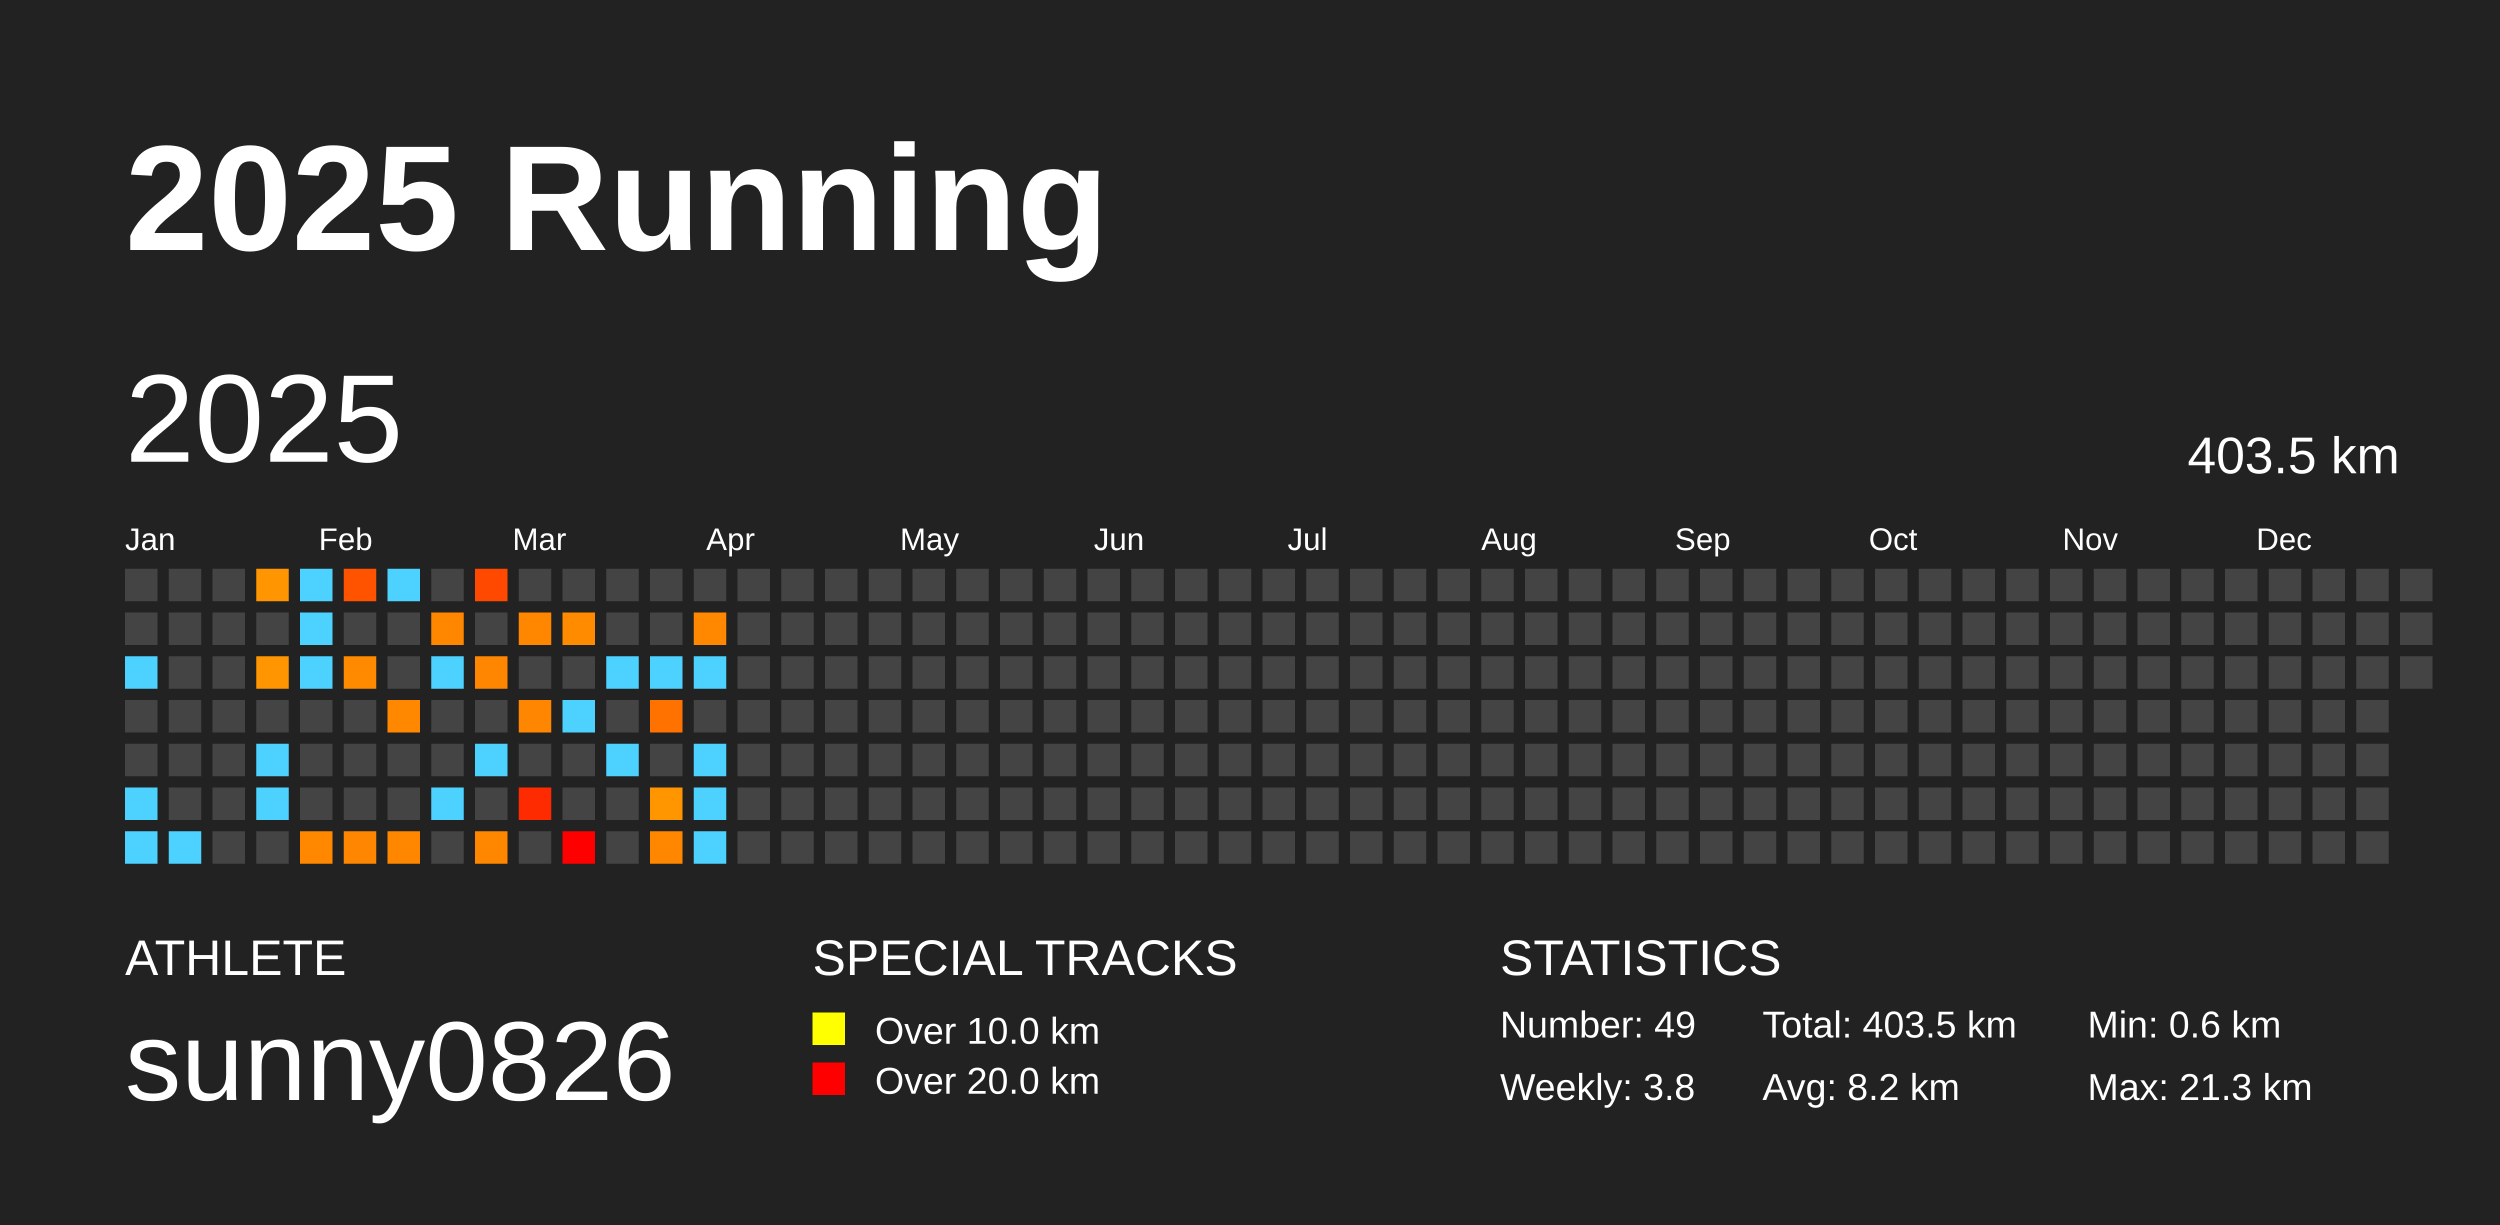
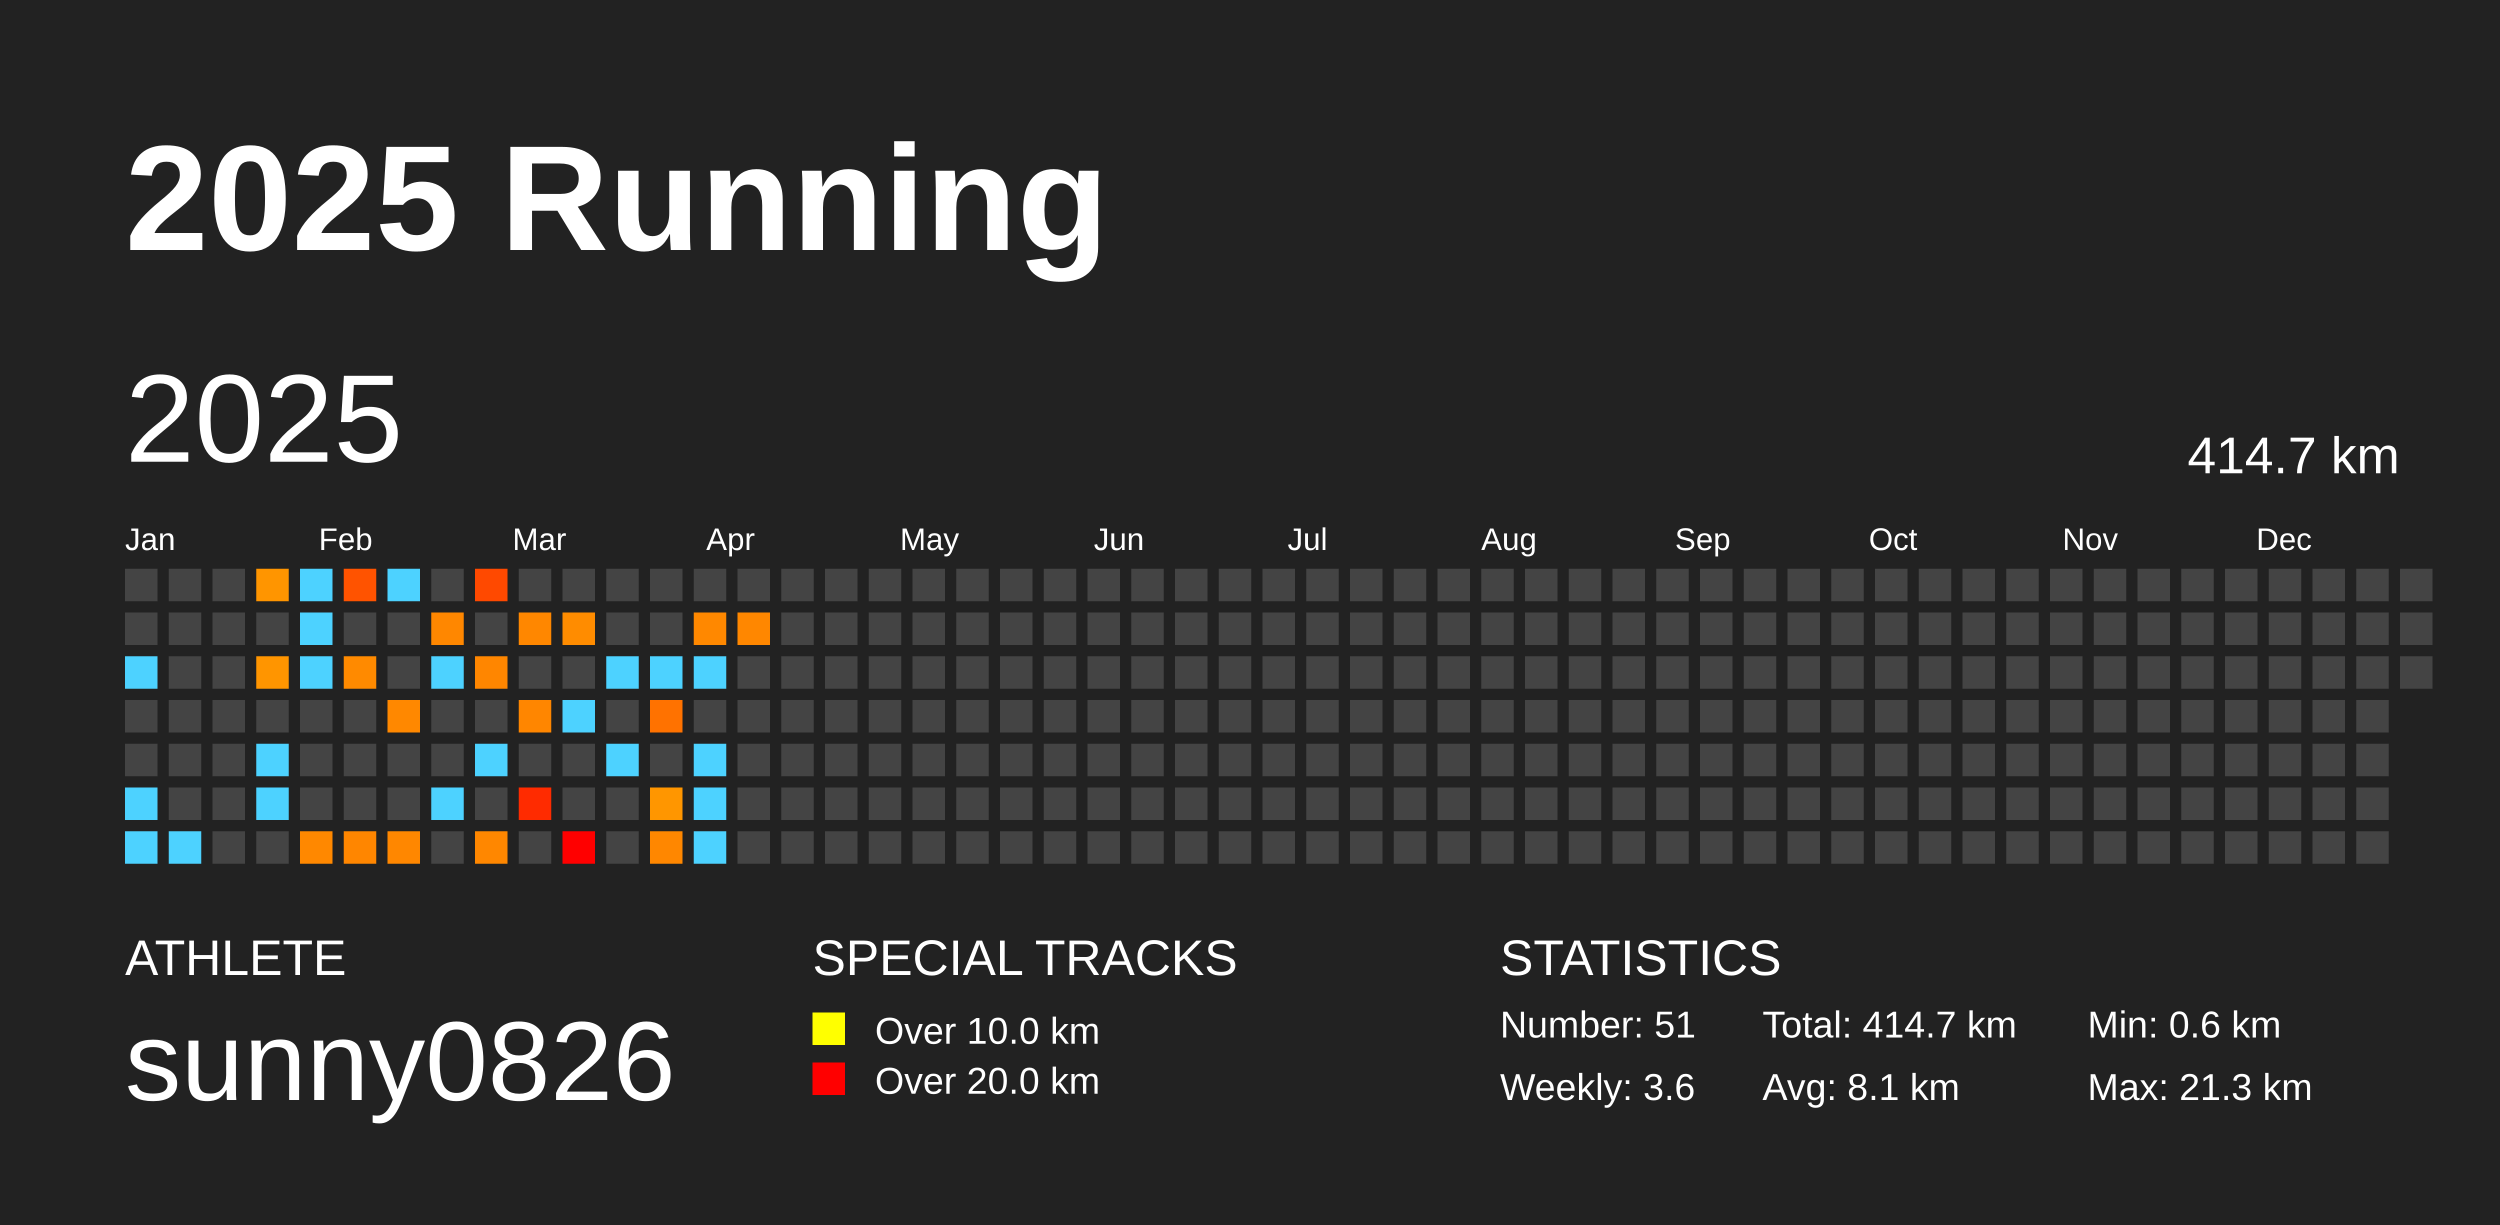
<svg xmlns="http://www.w3.org/2000/svg" baseProfile="full" height="98mm" version="1.1" viewBox="0,0,200,98" width="200mm">
  <defs />
  <rect fill="#222222" height="98" width="200" x="0" y="0" />
  <text fill="#FFFFFF" style="font-size:12px; font-family:Arial; font-weight:bold;" x="10" y="20">2025 Running</text>
  <text fill="#FFFFFF" style="font-size:4px; font-family:Arial" x="10" y="78">ATHLETE</text>
  <text fill="#FFFFFF" style="font-size:9px; font-family:Arial" x="10" y="88">sunny0826</text>
  <text fill="#FFFFFF" style="font-size:4px; font-family:Arial" x="65" y="78">SPECIAL TRACKS</text>
  <rect fill="yellow" height="2.6" width="2.6" x="65" y="81" />
  <text fill="#FFFFFF" style="font-size:3px; font-family:Arial" x="70" y="83.5">Over 10.0 km</text>
  <rect fill="red" height="2.6" width="2.6" x="65" y="85" />
  <text fill="#FFFFFF" style="font-size:3px; font-family:Arial" x="70" y="87.5">Over 20.0 km</text>
  <text fill="#FFFFFF" style="font-size:4px; font-family:Arial" x="120" y="78">STATISTICS</text>
-   <text fill="#FFFFFF" style="font-size:3px; font-family:Arial" x="120" y="83">Number: 49</text>
-   <text fill="#FFFFFF" style="font-size:3px; font-family:Arial" x="120" y="88">Weekly: 3.8</text>
-   <text fill="#FFFFFF" style="font-size:3px; font-family:Arial" x="141" y="83">Total: 403.5 km</text>
-   <text fill="#FFFFFF" style="font-size:3px; font-family:Arial" x="141" y="88">Avg: 8.2 km</text>
+   <text fill="#FFFFFF" style="font-size:3px; font-family:Arial" x="120" y="83">Number: 51</text>
+   <text fill="#FFFFFF" style="font-size:3px; font-family:Arial" x="120" y="88">Weekly: 3.6</text>
+   <text fill="#FFFFFF" style="font-size:3px; font-family:Arial" x="141" y="83">Total: 414.7 km</text>
+   <text fill="#FFFFFF" style="font-size:3px; font-family:Arial" x="141" y="88">Avg: 8.1 km</text>
  <text fill="#FFFFFF" style="font-size:3px; font-family:Arial" x="167" y="83">Min: 0.6 km</text>
  <text fill="#FFFFFF" style="font-size:3px; font-family:Arial" x="167" y="88">Max: 21.3 km</text>
  <text dominant-baseline="hanging" fill="#FFFFFF" style="font-size:10.0px; font-family:Arial;" x="10" y="30">2025</text>
-   <text dominant-baseline="hanging" fill="#FFFFFF" style="font-size:4.125px; font-family:Arial;" x="175" y="35">403.5 km</text>
+   <text dominant-baseline="hanging" fill="#FFFFFF" style="font-size:4.125px; font-family:Arial;" x="175" y="35">414.7 km</text>
  <text fill="#FFFFFF" style="font-size:2.5px; font-family:Arial" x="10.0" y="44">Jan</text>
  <text fill="#FFFFFF" style="font-size:2.5px; font-family:Arial" x="25.5" y="44">Feb</text>
  <text fill="#FFFFFF" style="font-size:2.5px; font-family:Arial" x="41.0" y="44">Mar</text>
  <text fill="#FFFFFF" style="font-size:2.5px; font-family:Arial" x="56.5" y="44">Apr</text>
  <text fill="#FFFFFF" style="font-size:2.5px; font-family:Arial" x="72.0" y="44">May</text>
  <text fill="#FFFFFF" style="font-size:2.5px; font-family:Arial" x="87.5" y="44">Jun</text>
  <text fill="#FFFFFF" style="font-size:2.5px; font-family:Arial" x="103.0" y="44">Jul</text>
  <text fill="#FFFFFF" style="font-size:2.5px; font-family:Arial" x="118.5" y="44">Aug</text>
  <text fill="#FFFFFF" style="font-size:2.5px; font-family:Arial" x="134.0" y="44">Sep</text>
  <text fill="#FFFFFF" style="font-size:2.5px; font-family:Arial" x="149.5" y="44">Oct</text>
  <text fill="#FFFFFF" style="font-size:2.5px; font-family:Arial" x="165.0" y="44">Nov</text>
  <text fill="#FFFFFF" style="font-size:2.5px; font-family:Arial" x="180.5" y="44">Dec</text>
  <rect fill="#444444" height="2.6" width="2.6" x="10.0" y="45.5" />
  <rect fill="#444444" height="2.6" width="2.6" x="10.0" y="49.0" />
  <rect fill="#4dd2ff" height="2.6" width="2.6" x="10.0" y="52.5" />
  <rect fill="#444444" height="2.6" width="2.6" x="10.0" y="56.0" />
  <rect fill="#444444" height="2.6" width="2.6" x="10.0" y="59.5" />
  <rect fill="#4dd2ff" height="2.6" width="2.6" x="10.0" y="63.0" />
  <rect fill="#4dd2ff" height="2.6" width="2.6" x="10.0" y="66.5" />
  <rect fill="#444444" height="2.6" width="2.6" x="13.5" y="45.5" />
  <rect fill="#444444" height="2.6" width="2.6" x="13.5" y="49.0" />
  <rect fill="#444444" height="2.6" width="2.6" x="13.5" y="52.5" />
  <rect fill="#444444" height="2.6" width="2.6" x="13.5" y="56.0" />
  <rect fill="#444444" height="2.6" width="2.6" x="13.5" y="59.5" />
  <rect fill="#444444" height="2.6" width="2.6" x="13.5" y="63.0" />
  <rect fill="#4dd2ff" height="2.6" width="2.6" x="13.5" y="66.5" />
  <rect fill="#444444" height="2.6" width="2.6" x="17.0" y="45.5" />
  <rect fill="#444444" height="2.6" width="2.6" x="17.0" y="49.0" />
  <rect fill="#444444" height="2.6" width="2.6" x="17.0" y="52.5" />
  <rect fill="#444444" height="2.6" width="2.6" x="17.0" y="56.0" />
  <rect fill="#444444" height="2.6" width="2.6" x="17.0" y="59.5" />
  <rect fill="#444444" height="2.6" width="2.6" x="17.0" y="63.0" />
  <rect fill="#444444" height="2.6" width="2.6" x="17.0" y="66.5" />
  <rect fill="#ff9500" height="2.6" width="2.6" x="20.5" y="45.5" />
  <rect fill="#444444" height="2.6" width="2.6" x="20.5" y="49.0" />
  <rect fill="#ff9500" height="2.6" width="2.6" x="20.5" y="52.5" />
  <rect fill="#444444" height="2.6" width="2.6" x="20.5" y="56.0" />
  <rect fill="#4dd2ff" height="2.6" width="2.6" x="20.5" y="59.5" />
  <rect fill="#4dd2ff" height="2.6" width="2.6" x="20.5" y="63.0" />
  <rect fill="#444444" height="2.6" width="2.6" x="20.5" y="66.5" />
  <rect fill="#4dd2ff" height="2.6" width="2.6" x="24.0" y="45.5" />
  <rect fill="#4dd2ff" height="2.6" width="2.6" x="24.0" y="49.0" />
  <rect fill="#4dd2ff" height="2.6" width="2.6" x="24.0" y="52.5" />
  <rect fill="#444444" height="2.6" width="2.6" x="24.0" y="56.0" />
  <rect fill="#444444" height="2.6" width="2.6" x="24.0" y="59.5" />
  <rect fill="#444444" height="2.6" width="2.6" x="24.0" y="63.0" />
  <rect fill="#ff8800" height="2.6" width="2.6" x="24.0" y="66.5" />
  <rect fill="#ff5300" height="2.6" width="2.6" x="27.5" y="45.5" />
  <rect fill="#444444" height="2.6" width="2.6" x="27.5" y="49.0" />
  <rect fill="#ff8a00" height="2.6" width="2.6" x="27.5" y="52.5" />
  <rect fill="#444444" height="2.6" width="2.6" x="27.5" y="56.0" />
  <rect fill="#444444" height="2.6" width="2.6" x="27.5" y="59.5" />
  <rect fill="#444444" height="2.6" width="2.6" x="27.5" y="63.0" />
  <rect fill="#ff8600" height="2.6" width="2.6" x="27.5" y="66.5" />
  <rect fill="#4dd2ff" height="2.6" width="2.6" x="31.0" y="45.5" />
  <rect fill="#444444" height="2.6" width="2.6" x="31.0" y="49.0" />
  <rect fill="#444444" height="2.6" width="2.6" x="31.0" y="52.5" />
  <rect fill="#ff8800" height="2.6" width="2.6" x="31.0" y="56.0" />
  <rect fill="#444444" height="2.6" width="2.6" x="31.0" y="59.5" />
  <rect fill="#444444" height="2.6" width="2.6" x="31.0" y="63.0" />
  <rect fill="#ff8700" height="2.6" width="2.6" x="31.0" y="66.5" />
  <rect fill="#444444" height="2.6" width="2.6" x="34.5" y="45.5" />
  <rect fill="#ff8700" height="2.6" width="2.6" x="34.5" y="49.0" />
  <rect fill="#4dd2ff" height="2.6" width="2.6" x="34.5" y="52.5" />
  <rect fill="#444444" height="2.6" width="2.6" x="34.5" y="56.0" />
  <rect fill="#444444" height="2.6" width="2.6" x="34.5" y="59.5" />
  <rect fill="#4dd2ff" height="2.6" width="2.6" x="34.5" y="63.0" />
  <rect fill="#444444" height="2.6" width="2.6" x="34.5" y="66.5" />
  <rect fill="#ff4900" height="2.6" width="2.6" x="38.0" y="45.5" />
  <rect fill="#444444" height="2.6" width="2.6" x="38.0" y="49.0" />
  <rect fill="#ff8600" height="2.6" width="2.6" x="38.0" y="52.5" />
  <rect fill="#444444" height="2.6" width="2.6" x="38.0" y="56.0" />
  <rect fill="#4dd2ff" height="2.6" width="2.6" x="38.0" y="59.5" />
  <rect fill="#444444" height="2.6" width="2.6" x="38.0" y="63.0" />
  <rect fill="#ff8700" height="2.6" width="2.6" x="38.0" y="66.5" />
  <rect fill="#444444" height="2.6" width="2.6" x="41.5" y="45.5" />
  <rect fill="#ff8700" height="2.6" width="2.6" x="41.5" y="49.0" />
  <rect fill="#444444" height="2.6" width="2.6" x="41.5" y="52.5" />
  <rect fill="#ff8600" height="2.6" width="2.6" x="41.5" y="56.0" />
  <rect fill="#444444" height="2.6" width="2.6" x="41.5" y="59.5" />
  <rect fill="#ff2b00" height="2.6" width="2.6" x="41.5" y="63.0" />
  <rect fill="#444444" height="2.6" width="2.6" x="41.5" y="66.5" />
  <rect fill="#444444" height="2.6" width="2.6" x="45.0" y="45.5" />
  <rect fill="#ff8c00" height="2.6" width="2.6" x="45.0" y="49.0" />
  <rect fill="#444444" height="2.6" width="2.6" x="45.0" y="52.5" />
  <rect fill="#4dd2ff" height="2.6" width="2.6" x="45.0" y="56.0" />
  <rect fill="#444444" height="2.6" width="2.6" x="45.0" y="59.5" />
  <rect fill="#444444" height="2.6" width="2.6" x="45.0" y="63.0" />
  <rect fill="red" height="2.6" width="2.6" x="45.0" y="66.5" />
  <rect fill="#444444" height="2.6" width="2.6" x="48.5" y="45.5" />
  <rect fill="#444444" height="2.6" width="2.6" x="48.5" y="49.0" />
  <rect fill="#4dd2ff" height="2.6" width="2.6" x="48.5" y="52.5" />
  <rect fill="#444444" height="2.6" width="2.6" x="48.5" y="56.0" />
  <rect fill="#4dd2ff" height="2.6" width="2.6" x="48.5" y="59.5" />
  <rect fill="#444444" height="2.6" width="2.6" x="48.5" y="63.0" />
  <rect fill="#444444" height="2.6" width="2.6" x="48.5" y="66.5" />
  <rect fill="#444444" height="2.6" width="2.6" x="52.0" y="45.5" />
  <rect fill="#444444" height="2.6" width="2.6" x="52.0" y="49.0" />
  <rect fill="#4dd2ff" height="2.6" width="2.6" x="52.0" y="52.5" />
  <rect fill="#ff7200" height="2.6" width="2.6" x="52.0" y="56.0" />
  <rect fill="#444444" height="2.6" width="2.6" x="52.0" y="59.5" />
  <rect fill="#ff9600" height="2.6" width="2.6" x="52.0" y="63.0" />
  <rect fill="#ff8700" height="2.6" width="2.6" x="52.0" y="66.5" />
  <rect fill="#444444" height="2.6" width="2.6" x="55.5" y="45.5" />
  <rect fill="#ff8800" height="2.6" width="2.6" x="55.5" y="49.0" />
  <rect fill="#4dd2ff" height="2.6" width="2.6" x="55.5" y="52.5" />
  <rect fill="#444444" height="2.6" width="2.6" x="55.5" y="56.0" />
  <rect fill="#4dd2ff" height="2.6" width="2.6" x="55.5" y="59.5" />
  <rect fill="#4dd2ff" height="2.6" width="2.6" x="55.5" y="63.0" />
  <rect fill="#4dd2ff" height="2.6" width="2.6" x="55.5" y="66.5" />
  <rect fill="#444444" height="2.6" width="2.6" x="59.0" y="45.5" />
-   <rect fill="#444444" height="2.6" width="2.6" x="59.0" y="49.0" />
+   <rect fill="#ff8700" height="2.6" width="2.6" x="59.0" y="49.0" />
  <rect fill="#444444" height="2.6" width="2.6" x="59.0" y="52.5" />
  <rect fill="#444444" height="2.6" width="2.6" x="59.0" y="56.0" />
  <rect fill="#444444" height="2.6" width="2.6" x="59.0" y="59.5" />
  <rect fill="#444444" height="2.6" width="2.6" x="59.0" y="63.0" />
  <rect fill="#444444" height="2.6" width="2.6" x="59.0" y="66.5" />
  <rect fill="#444444" height="2.6" width="2.6" x="62.5" y="45.5" />
  <rect fill="#444444" height="2.6" width="2.6" x="62.5" y="49.0" />
  <rect fill="#444444" height="2.6" width="2.6" x="62.5" y="52.5" />
  <rect fill="#444444" height="2.6" width="2.6" x="62.5" y="56.0" />
  <rect fill="#444444" height="2.6" width="2.6" x="62.5" y="59.5" />
  <rect fill="#444444" height="2.6" width="2.6" x="62.5" y="63.0" />
  <rect fill="#444444" height="2.6" width="2.6" x="62.5" y="66.5" />
  <rect fill="#444444" height="2.6" width="2.6" x="66.0" y="45.5" />
  <rect fill="#444444" height="2.6" width="2.6" x="66.0" y="49.0" />
  <rect fill="#444444" height="2.6" width="2.6" x="66.0" y="52.5" />
  <rect fill="#444444" height="2.6" width="2.6" x="66.0" y="56.0" />
  <rect fill="#444444" height="2.6" width="2.6" x="66.0" y="59.5" />
  <rect fill="#444444" height="2.6" width="2.6" x="66.0" y="63.0" />
  <rect fill="#444444" height="2.6" width="2.6" x="66.0" y="66.5" />
  <rect fill="#444444" height="2.6" width="2.6" x="69.5" y="45.5" />
  <rect fill="#444444" height="2.6" width="2.6" x="69.5" y="49.0" />
  <rect fill="#444444" height="2.6" width="2.6" x="69.5" y="52.5" />
  <rect fill="#444444" height="2.6" width="2.6" x="69.5" y="56.0" />
  <rect fill="#444444" height="2.6" width="2.6" x="69.5" y="59.5" />
  <rect fill="#444444" height="2.6" width="2.6" x="69.5" y="63.0" />
  <rect fill="#444444" height="2.6" width="2.6" x="69.5" y="66.5" />
  <rect fill="#444444" height="2.6" width="2.6" x="73.0" y="45.5" />
  <rect fill="#444444" height="2.6" width="2.6" x="73.0" y="49.0" />
  <rect fill="#444444" height="2.6" width="2.6" x="73.0" y="52.5" />
  <rect fill="#444444" height="2.6" width="2.6" x="73.0" y="56.0" />
  <rect fill="#444444" height="2.6" width="2.6" x="73.0" y="59.5" />
  <rect fill="#444444" height="2.6" width="2.6" x="73.0" y="63.0" />
  <rect fill="#444444" height="2.6" width="2.6" x="73.0" y="66.5" />
  <rect fill="#444444" height="2.6" width="2.6" x="76.5" y="45.5" />
  <rect fill="#444444" height="2.6" width="2.6" x="76.5" y="49.0" />
  <rect fill="#444444" height="2.6" width="2.6" x="76.5" y="52.5" />
  <rect fill="#444444" height="2.6" width="2.6" x="76.5" y="56.0" />
  <rect fill="#444444" height="2.6" width="2.6" x="76.5" y="59.5" />
  <rect fill="#444444" height="2.6" width="2.6" x="76.5" y="63.0" />
  <rect fill="#444444" height="2.6" width="2.6" x="76.5" y="66.5" />
  <rect fill="#444444" height="2.6" width="2.6" x="80.0" y="45.5" />
  <rect fill="#444444" height="2.6" width="2.6" x="80.0" y="49.0" />
  <rect fill="#444444" height="2.6" width="2.6" x="80.0" y="52.5" />
  <rect fill="#444444" height="2.6" width="2.6" x="80.0" y="56.0" />
  <rect fill="#444444" height="2.6" width="2.6" x="80.0" y="59.5" />
  <rect fill="#444444" height="2.6" width="2.6" x="80.0" y="63.0" />
  <rect fill="#444444" height="2.6" width="2.6" x="80.0" y="66.5" />
  <rect fill="#444444" height="2.6" width="2.6" x="83.5" y="45.5" />
  <rect fill="#444444" height="2.6" width="2.6" x="83.5" y="49.0" />
  <rect fill="#444444" height="2.6" width="2.6" x="83.5" y="52.5" />
  <rect fill="#444444" height="2.6" width="2.6" x="83.5" y="56.0" />
  <rect fill="#444444" height="2.6" width="2.6" x="83.5" y="59.5" />
  <rect fill="#444444" height="2.6" width="2.6" x="83.5" y="63.0" />
  <rect fill="#444444" height="2.6" width="2.6" x="83.5" y="66.5" />
  <rect fill="#444444" height="2.6" width="2.6" x="87.0" y="45.5" />
  <rect fill="#444444" height="2.6" width="2.6" x="87.0" y="49.0" />
  <rect fill="#444444" height="2.6" width="2.6" x="87.0" y="52.5" />
  <rect fill="#444444" height="2.6" width="2.6" x="87.0" y="56.0" />
  <rect fill="#444444" height="2.6" width="2.6" x="87.0" y="59.5" />
  <rect fill="#444444" height="2.6" width="2.6" x="87.0" y="63.0" />
  <rect fill="#444444" height="2.6" width="2.6" x="87.0" y="66.5" />
  <rect fill="#444444" height="2.6" width="2.6" x="90.5" y="45.5" />
  <rect fill="#444444" height="2.6" width="2.6" x="90.5" y="49.0" />
  <rect fill="#444444" height="2.6" width="2.6" x="90.5" y="52.5" />
  <rect fill="#444444" height="2.6" width="2.6" x="90.5" y="56.0" />
  <rect fill="#444444" height="2.6" width="2.6" x="90.5" y="59.5" />
  <rect fill="#444444" height="2.6" width="2.6" x="90.5" y="63.0" />
  <rect fill="#444444" height="2.6" width="2.6" x="90.5" y="66.5" />
  <rect fill="#444444" height="2.6" width="2.6" x="94.0" y="45.5" />
  <rect fill="#444444" height="2.6" width="2.6" x="94.0" y="49.0" />
  <rect fill="#444444" height="2.6" width="2.6" x="94.0" y="52.5" />
  <rect fill="#444444" height="2.6" width="2.6" x="94.0" y="56.0" />
  <rect fill="#444444" height="2.6" width="2.6" x="94.0" y="59.5" />
  <rect fill="#444444" height="2.6" width="2.6" x="94.0" y="63.0" />
  <rect fill="#444444" height="2.6" width="2.6" x="94.0" y="66.5" />
  <rect fill="#444444" height="2.6" width="2.6" x="97.5" y="45.5" />
  <rect fill="#444444" height="2.6" width="2.6" x="97.5" y="49.0" />
  <rect fill="#444444" height="2.6" width="2.6" x="97.5" y="52.5" />
  <rect fill="#444444" height="2.6" width="2.6" x="97.5" y="56.0" />
  <rect fill="#444444" height="2.6" width="2.6" x="97.5" y="59.5" />
  <rect fill="#444444" height="2.6" width="2.6" x="97.5" y="63.0" />
  <rect fill="#444444" height="2.6" width="2.6" x="97.5" y="66.5" />
  <rect fill="#444444" height="2.6" width="2.6" x="101.0" y="45.5" />
  <rect fill="#444444" height="2.6" width="2.6" x="101.0" y="49.0" />
  <rect fill="#444444" height="2.6" width="2.6" x="101.0" y="52.5" />
  <rect fill="#444444" height="2.6" width="2.6" x="101.0" y="56.0" />
  <rect fill="#444444" height="2.6" width="2.6" x="101.0" y="59.5" />
  <rect fill="#444444" height="2.6" width="2.6" x="101.0" y="63.0" />
  <rect fill="#444444" height="2.6" width="2.6" x="101.0" y="66.5" />
  <rect fill="#444444" height="2.6" width="2.6" x="104.5" y="45.5" />
  <rect fill="#444444" height="2.6" width="2.6" x="104.5" y="49.0" />
  <rect fill="#444444" height="2.6" width="2.6" x="104.5" y="52.5" />
  <rect fill="#444444" height="2.6" width="2.6" x="104.5" y="56.0" />
  <rect fill="#444444" height="2.6" width="2.6" x="104.5" y="59.5" />
  <rect fill="#444444" height="2.6" width="2.6" x="104.5" y="63.0" />
  <rect fill="#444444" height="2.6" width="2.6" x="104.5" y="66.5" />
  <rect fill="#444444" height="2.6" width="2.6" x="108.0" y="45.5" />
  <rect fill="#444444" height="2.6" width="2.6" x="108.0" y="49.0" />
  <rect fill="#444444" height="2.6" width="2.6" x="108.0" y="52.5" />
  <rect fill="#444444" height="2.6" width="2.6" x="108.0" y="56.0" />
  <rect fill="#444444" height="2.6" width="2.6" x="108.0" y="59.5" />
  <rect fill="#444444" height="2.6" width="2.6" x="108.0" y="63.0" />
  <rect fill="#444444" height="2.6" width="2.6" x="108.0" y="66.5" />
  <rect fill="#444444" height="2.6" width="2.6" x="111.5" y="45.5" />
  <rect fill="#444444" height="2.6" width="2.6" x="111.5" y="49.0" />
  <rect fill="#444444" height="2.6" width="2.6" x="111.5" y="52.5" />
  <rect fill="#444444" height="2.6" width="2.6" x="111.5" y="56.0" />
  <rect fill="#444444" height="2.6" width="2.6" x="111.5" y="59.5" />
  <rect fill="#444444" height="2.6" width="2.6" x="111.5" y="63.0" />
  <rect fill="#444444" height="2.6" width="2.6" x="111.5" y="66.5" />
  <rect fill="#444444" height="2.6" width="2.6" x="115.0" y="45.5" />
  <rect fill="#444444" height="2.6" width="2.6" x="115.0" y="49.0" />
  <rect fill="#444444" height="2.6" width="2.6" x="115.0" y="52.5" />
  <rect fill="#444444" height="2.6" width="2.6" x="115.0" y="56.0" />
  <rect fill="#444444" height="2.6" width="2.6" x="115.0" y="59.5" />
  <rect fill="#444444" height="2.6" width="2.6" x="115.0" y="63.0" />
  <rect fill="#444444" height="2.6" width="2.6" x="115.0" y="66.5" />
  <rect fill="#444444" height="2.6" width="2.6" x="118.5" y="45.5" />
  <rect fill="#444444" height="2.6" width="2.6" x="118.5" y="49.0" />
  <rect fill="#444444" height="2.6" width="2.6" x="118.5" y="52.5" />
  <rect fill="#444444" height="2.6" width="2.6" x="118.5" y="56.0" />
  <rect fill="#444444" height="2.6" width="2.6" x="118.5" y="59.5" />
  <rect fill="#444444" height="2.6" width="2.6" x="118.5" y="63.0" />
  <rect fill="#444444" height="2.6" width="2.6" x="118.5" y="66.5" />
  <rect fill="#444444" height="2.6" width="2.6" x="122.0" y="45.5" />
  <rect fill="#444444" height="2.6" width="2.6" x="122.0" y="49.0" />
  <rect fill="#444444" height="2.6" width="2.6" x="122.0" y="52.5" />
  <rect fill="#444444" height="2.6" width="2.6" x="122.0" y="56.0" />
  <rect fill="#444444" height="2.6" width="2.6" x="122.0" y="59.5" />
  <rect fill="#444444" height="2.6" width="2.6" x="122.0" y="63.0" />
  <rect fill="#444444" height="2.6" width="2.6" x="122.0" y="66.5" />
  <rect fill="#444444" height="2.6" width="2.6" x="125.5" y="45.5" />
  <rect fill="#444444" height="2.6" width="2.6" x="125.5" y="49.0" />
  <rect fill="#444444" height="2.6" width="2.6" x="125.5" y="52.5" />
  <rect fill="#444444" height="2.6" width="2.6" x="125.5" y="56.0" />
  <rect fill="#444444" height="2.6" width="2.6" x="125.5" y="59.5" />
  <rect fill="#444444" height="2.6" width="2.6" x="125.5" y="63.0" />
  <rect fill="#444444" height="2.6" width="2.6" x="125.5" y="66.5" />
  <rect fill="#444444" height="2.6" width="2.6" x="129.0" y="45.5" />
  <rect fill="#444444" height="2.6" width="2.6" x="129.0" y="49.0" />
  <rect fill="#444444" height="2.6" width="2.6" x="129.0" y="52.5" />
  <rect fill="#444444" height="2.6" width="2.6" x="129.0" y="56.0" />
  <rect fill="#444444" height="2.6" width="2.6" x="129.0" y="59.5" />
  <rect fill="#444444" height="2.6" width="2.6" x="129.0" y="63.0" />
  <rect fill="#444444" height="2.6" width="2.6" x="129.0" y="66.5" />
  <rect fill="#444444" height="2.6" width="2.6" x="132.5" y="45.5" />
  <rect fill="#444444" height="2.6" width="2.6" x="132.5" y="49.0" />
  <rect fill="#444444" height="2.6" width="2.6" x="132.5" y="52.5" />
  <rect fill="#444444" height="2.6" width="2.6" x="132.5" y="56.0" />
  <rect fill="#444444" height="2.6" width="2.6" x="132.5" y="59.5" />
  <rect fill="#444444" height="2.6" width="2.6" x="132.5" y="63.0" />
  <rect fill="#444444" height="2.6" width="2.6" x="132.5" y="66.5" />
  <rect fill="#444444" height="2.6" width="2.6" x="136.0" y="45.5" />
  <rect fill="#444444" height="2.6" width="2.6" x="136.0" y="49.0" />
  <rect fill="#444444" height="2.6" width="2.6" x="136.0" y="52.5" />
  <rect fill="#444444" height="2.6" width="2.6" x="136.0" y="56.0" />
  <rect fill="#444444" height="2.6" width="2.6" x="136.0" y="59.5" />
  <rect fill="#444444" height="2.6" width="2.6" x="136.0" y="63.0" />
  <rect fill="#444444" height="2.6" width="2.6" x="136.0" y="66.5" />
  <rect fill="#444444" height="2.6" width="2.6" x="139.5" y="45.5" />
  <rect fill="#444444" height="2.6" width="2.6" x="139.5" y="49.0" />
  <rect fill="#444444" height="2.6" width="2.6" x="139.5" y="52.5" />
  <rect fill="#444444" height="2.6" width="2.6" x="139.5" y="56.0" />
  <rect fill="#444444" height="2.6" width="2.6" x="139.5" y="59.5" />
  <rect fill="#444444" height="2.6" width="2.6" x="139.5" y="63.0" />
  <rect fill="#444444" height="2.6" width="2.6" x="139.5" y="66.5" />
  <rect fill="#444444" height="2.6" width="2.6" x="143.0" y="45.5" />
  <rect fill="#444444" height="2.6" width="2.6" x="143.0" y="49.0" />
  <rect fill="#444444" height="2.6" width="2.6" x="143.0" y="52.5" />
  <rect fill="#444444" height="2.6" width="2.6" x="143.0" y="56.0" />
  <rect fill="#444444" height="2.6" width="2.6" x="143.0" y="59.5" />
  <rect fill="#444444" height="2.6" width="2.6" x="143.0" y="63.0" />
  <rect fill="#444444" height="2.6" width="2.6" x="143.0" y="66.5" />
  <rect fill="#444444" height="2.6" width="2.6" x="146.5" y="45.5" />
  <rect fill="#444444" height="2.6" width="2.6" x="146.5" y="49.0" />
  <rect fill="#444444" height="2.6" width="2.6" x="146.5" y="52.5" />
  <rect fill="#444444" height="2.6" width="2.6" x="146.5" y="56.0" />
  <rect fill="#444444" height="2.6" width="2.6" x="146.5" y="59.5" />
  <rect fill="#444444" height="2.6" width="2.6" x="146.5" y="63.0" />
  <rect fill="#444444" height="2.6" width="2.6" x="146.5" y="66.5" />
  <rect fill="#444444" height="2.6" width="2.6" x="150.0" y="45.5" />
  <rect fill="#444444" height="2.6" width="2.6" x="150.0" y="49.0" />
  <rect fill="#444444" height="2.6" width="2.6" x="150.0" y="52.5" />
  <rect fill="#444444" height="2.6" width="2.6" x="150.0" y="56.0" />
  <rect fill="#444444" height="2.6" width="2.6" x="150.0" y="59.5" />
  <rect fill="#444444" height="2.6" width="2.6" x="150.0" y="63.0" />
  <rect fill="#444444" height="2.6" width="2.6" x="150.0" y="66.5" />
  <rect fill="#444444" height="2.6" width="2.6" x="153.5" y="45.5" />
  <rect fill="#444444" height="2.6" width="2.6" x="153.5" y="49.0" />
  <rect fill="#444444" height="2.6" width="2.6" x="153.5" y="52.5" />
  <rect fill="#444444" height="2.6" width="2.6" x="153.5" y="56.0" />
  <rect fill="#444444" height="2.6" width="2.6" x="153.5" y="59.5" />
  <rect fill="#444444" height="2.6" width="2.6" x="153.5" y="63.0" />
  <rect fill="#444444" height="2.6" width="2.6" x="153.5" y="66.5" />
  <rect fill="#444444" height="2.6" width="2.6" x="157.0" y="45.5" />
  <rect fill="#444444" height="2.6" width="2.6" x="157.0" y="49.0" />
  <rect fill="#444444" height="2.6" width="2.6" x="157.0" y="52.5" />
  <rect fill="#444444" height="2.6" width="2.6" x="157.0" y="56.0" />
  <rect fill="#444444" height="2.6" width="2.6" x="157.0" y="59.5" />
  <rect fill="#444444" height="2.6" width="2.6" x="157.0" y="63.0" />
  <rect fill="#444444" height="2.6" width="2.6" x="157.0" y="66.5" />
  <rect fill="#444444" height="2.6" width="2.6" x="160.5" y="45.5" />
  <rect fill="#444444" height="2.6" width="2.6" x="160.5" y="49.0" />
  <rect fill="#444444" height="2.6" width="2.6" x="160.5" y="52.5" />
  <rect fill="#444444" height="2.6" width="2.6" x="160.5" y="56.0" />
  <rect fill="#444444" height="2.6" width="2.6" x="160.5" y="59.5" />
  <rect fill="#444444" height="2.6" width="2.6" x="160.5" y="63.0" />
  <rect fill="#444444" height="2.6" width="2.6" x="160.5" y="66.5" />
  <rect fill="#444444" height="2.6" width="2.6" x="164.0" y="45.5" />
  <rect fill="#444444" height="2.6" width="2.6" x="164.0" y="49.0" />
  <rect fill="#444444" height="2.6" width="2.6" x="164.0" y="52.5" />
  <rect fill="#444444" height="2.6" width="2.6" x="164.0" y="56.0" />
  <rect fill="#444444" height="2.6" width="2.6" x="164.0" y="59.5" />
  <rect fill="#444444" height="2.6" width="2.6" x="164.0" y="63.0" />
  <rect fill="#444444" height="2.6" width="2.6" x="164.0" y="66.5" />
  <rect fill="#444444" height="2.6" width="2.6" x="167.5" y="45.5" />
  <rect fill="#444444" height="2.6" width="2.6" x="167.5" y="49.0" />
  <rect fill="#444444" height="2.6" width="2.6" x="167.5" y="52.5" />
  <rect fill="#444444" height="2.6" width="2.6" x="167.5" y="56.0" />
  <rect fill="#444444" height="2.6" width="2.6" x="167.5" y="59.5" />
  <rect fill="#444444" height="2.6" width="2.6" x="167.5" y="63.0" />
  <rect fill="#444444" height="2.6" width="2.6" x="167.5" y="66.5" />
  <rect fill="#444444" height="2.6" width="2.6" x="171.0" y="45.5" />
  <rect fill="#444444" height="2.6" width="2.6" x="171.0" y="49.0" />
  <rect fill="#444444" height="2.6" width="2.6" x="171.0" y="52.5" />
  <rect fill="#444444" height="2.6" width="2.6" x="171.0" y="56.0" />
  <rect fill="#444444" height="2.6" width="2.6" x="171.0" y="59.5" />
  <rect fill="#444444" height="2.6" width="2.6" x="171.0" y="63.0" />
  <rect fill="#444444" height="2.6" width="2.6" x="171.0" y="66.5" />
  <rect fill="#444444" height="2.6" width="2.6" x="174.5" y="45.5" />
  <rect fill="#444444" height="2.6" width="2.6" x="174.5" y="49.0" />
  <rect fill="#444444" height="2.6" width="2.6" x="174.5" y="52.5" />
  <rect fill="#444444" height="2.6" width="2.6" x="174.5" y="56.0" />
  <rect fill="#444444" height="2.6" width="2.6" x="174.5" y="59.5" />
  <rect fill="#444444" height="2.6" width="2.6" x="174.5" y="63.0" />
  <rect fill="#444444" height="2.6" width="2.6" x="174.5" y="66.5" />
  <rect fill="#444444" height="2.6" width="2.6" x="178.0" y="45.5" />
  <rect fill="#444444" height="2.6" width="2.6" x="178.0" y="49.0" />
  <rect fill="#444444" height="2.6" width="2.6" x="178.0" y="52.5" />
  <rect fill="#444444" height="2.6" width="2.6" x="178.0" y="56.0" />
  <rect fill="#444444" height="2.6" width="2.6" x="178.0" y="59.5" />
  <rect fill="#444444" height="2.6" width="2.6" x="178.0" y="63.0" />
  <rect fill="#444444" height="2.6" width="2.6" x="178.0" y="66.5" />
  <rect fill="#444444" height="2.6" width="2.6" x="181.5" y="45.5" />
  <rect fill="#444444" height="2.6" width="2.6" x="181.5" y="49.0" />
  <rect fill="#444444" height="2.6" width="2.6" x="181.5" y="52.5" />
  <rect fill="#444444" height="2.6" width="2.6" x="181.5" y="56.0" />
  <rect fill="#444444" height="2.6" width="2.6" x="181.5" y="59.5" />
  <rect fill="#444444" height="2.6" width="2.6" x="181.5" y="63.0" />
  <rect fill="#444444" height="2.6" width="2.6" x="181.5" y="66.5" />
  <rect fill="#444444" height="2.6" width="2.6" x="185.0" y="45.5" />
  <rect fill="#444444" height="2.6" width="2.6" x="185.0" y="49.0" />
  <rect fill="#444444" height="2.6" width="2.6" x="185.0" y="52.5" />
  <rect fill="#444444" height="2.6" width="2.6" x="185.0" y="56.0" />
  <rect fill="#444444" height="2.6" width="2.6" x="185.0" y="59.5" />
  <rect fill="#444444" height="2.6" width="2.6" x="185.0" y="63.0" />
  <rect fill="#444444" height="2.6" width="2.6" x="185.0" y="66.5" />
  <rect fill="#444444" height="2.6" width="2.6" x="188.5" y="45.5" />
  <rect fill="#444444" height="2.6" width="2.6" x="188.5" y="49.0" />
  <rect fill="#444444" height="2.6" width="2.6" x="188.5" y="52.5" />
  <rect fill="#444444" height="2.6" width="2.6" x="188.5" y="56.0" />
  <rect fill="#444444" height="2.6" width="2.6" x="188.5" y="59.5" />
  <rect fill="#444444" height="2.6" width="2.6" x="188.5" y="63.0" />
  <rect fill="#444444" height="2.6" width="2.6" x="188.5" y="66.5" />
  <rect fill="#444444" height="2.6" width="2.6" x="192.0" y="45.5" />
  <rect fill="#444444" height="2.6" width="2.6" x="192.0" y="49.0" />
  <rect fill="#444444" height="2.6" width="2.6" x="192.0" y="52.5" />
</svg>
